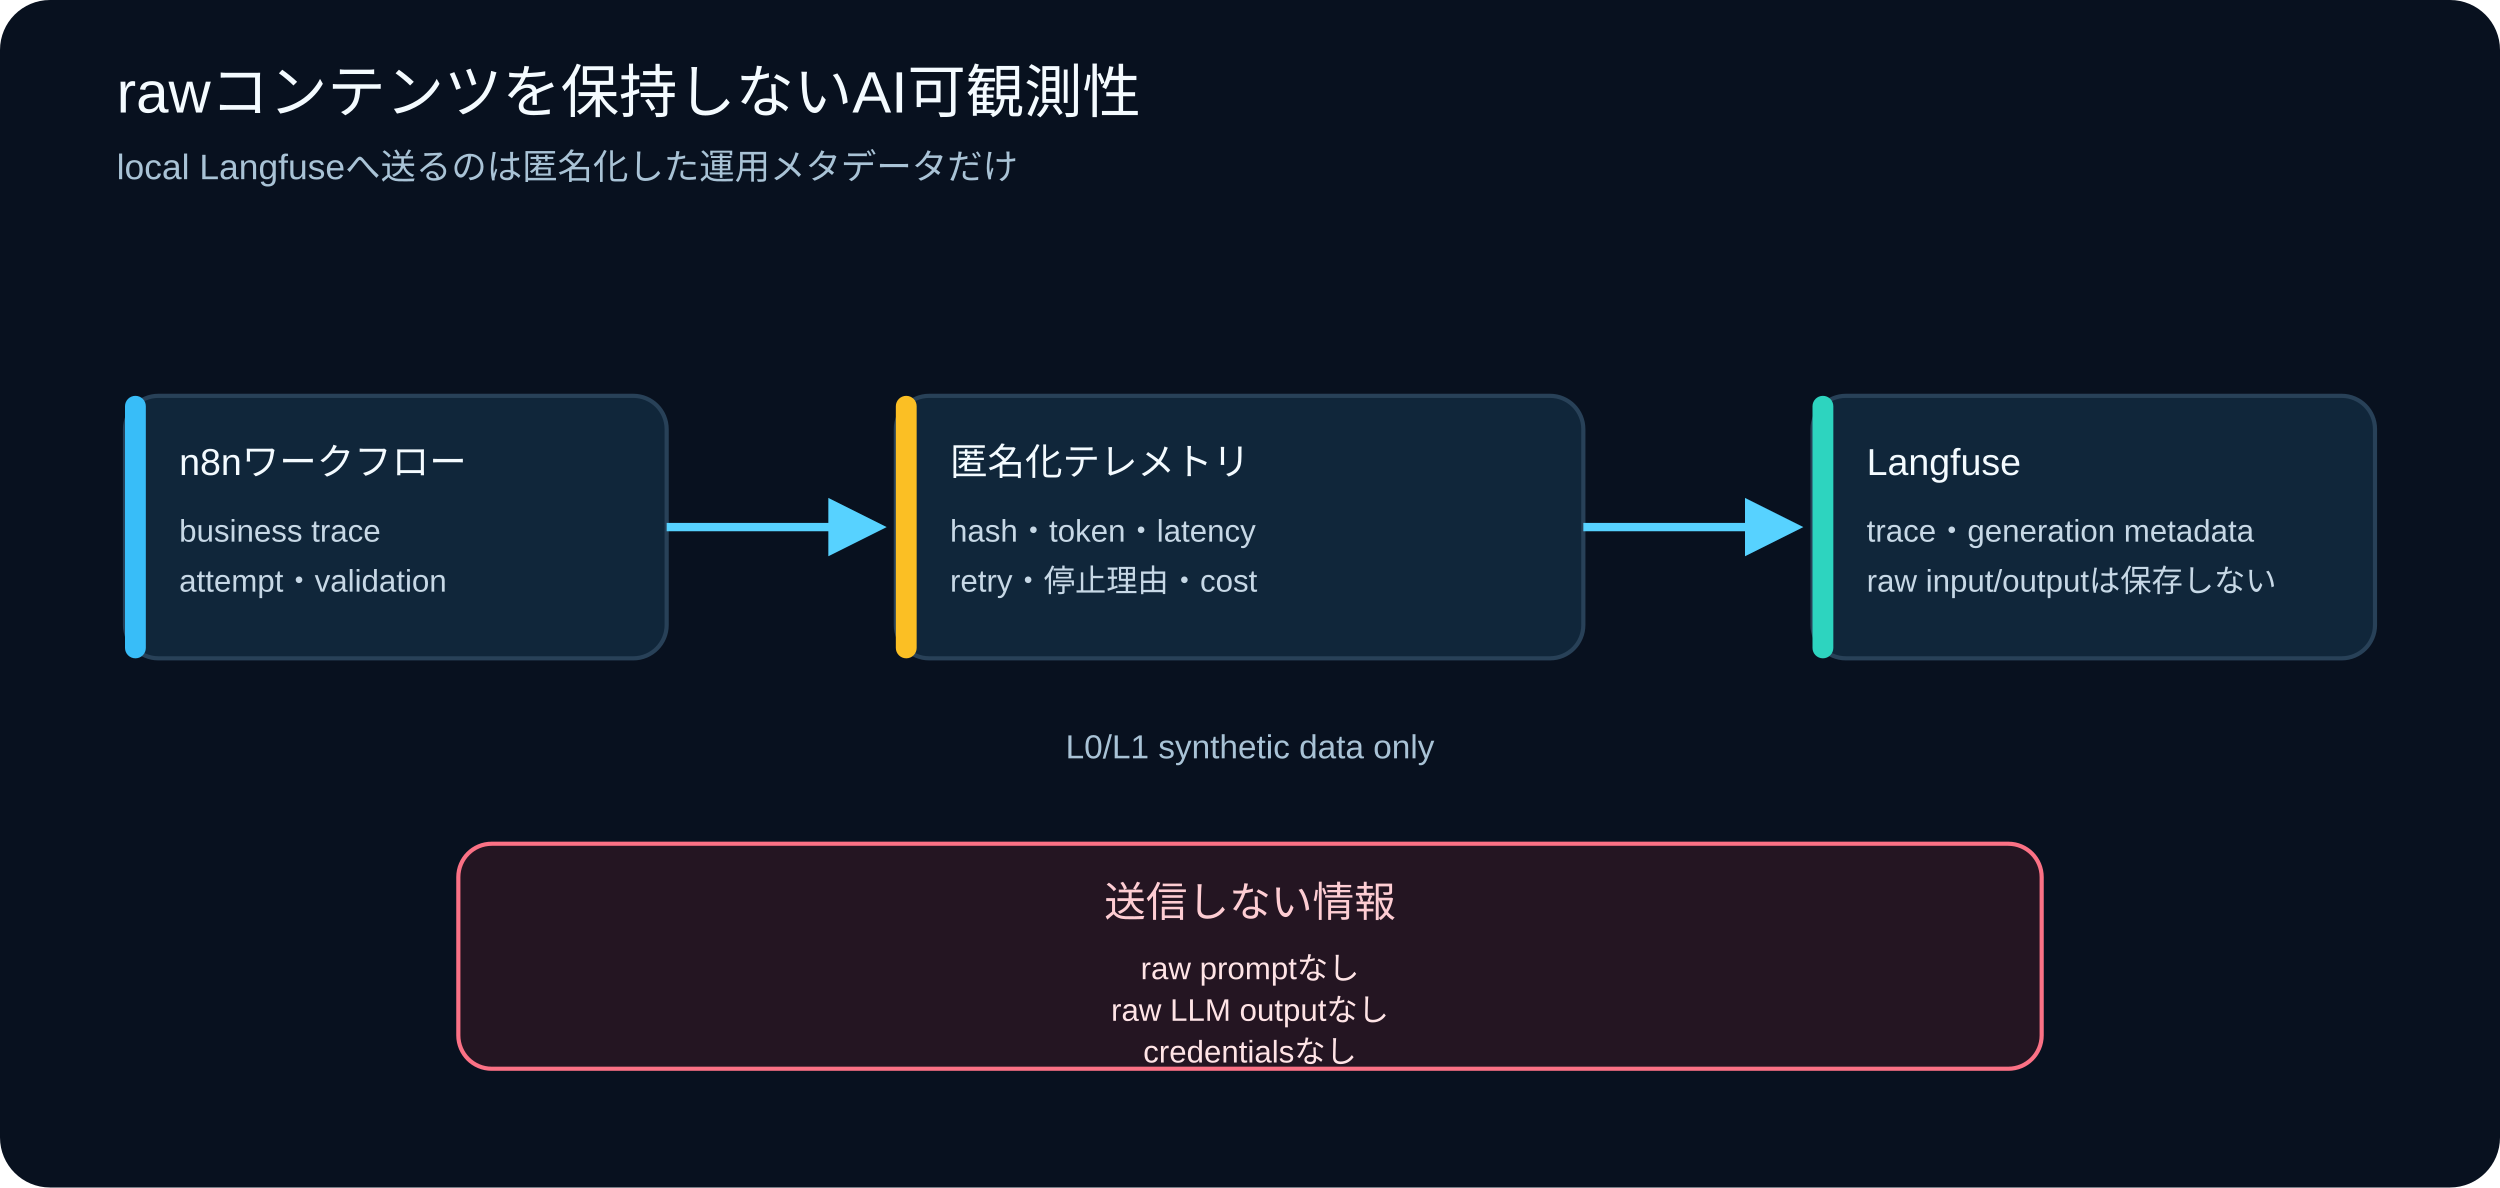
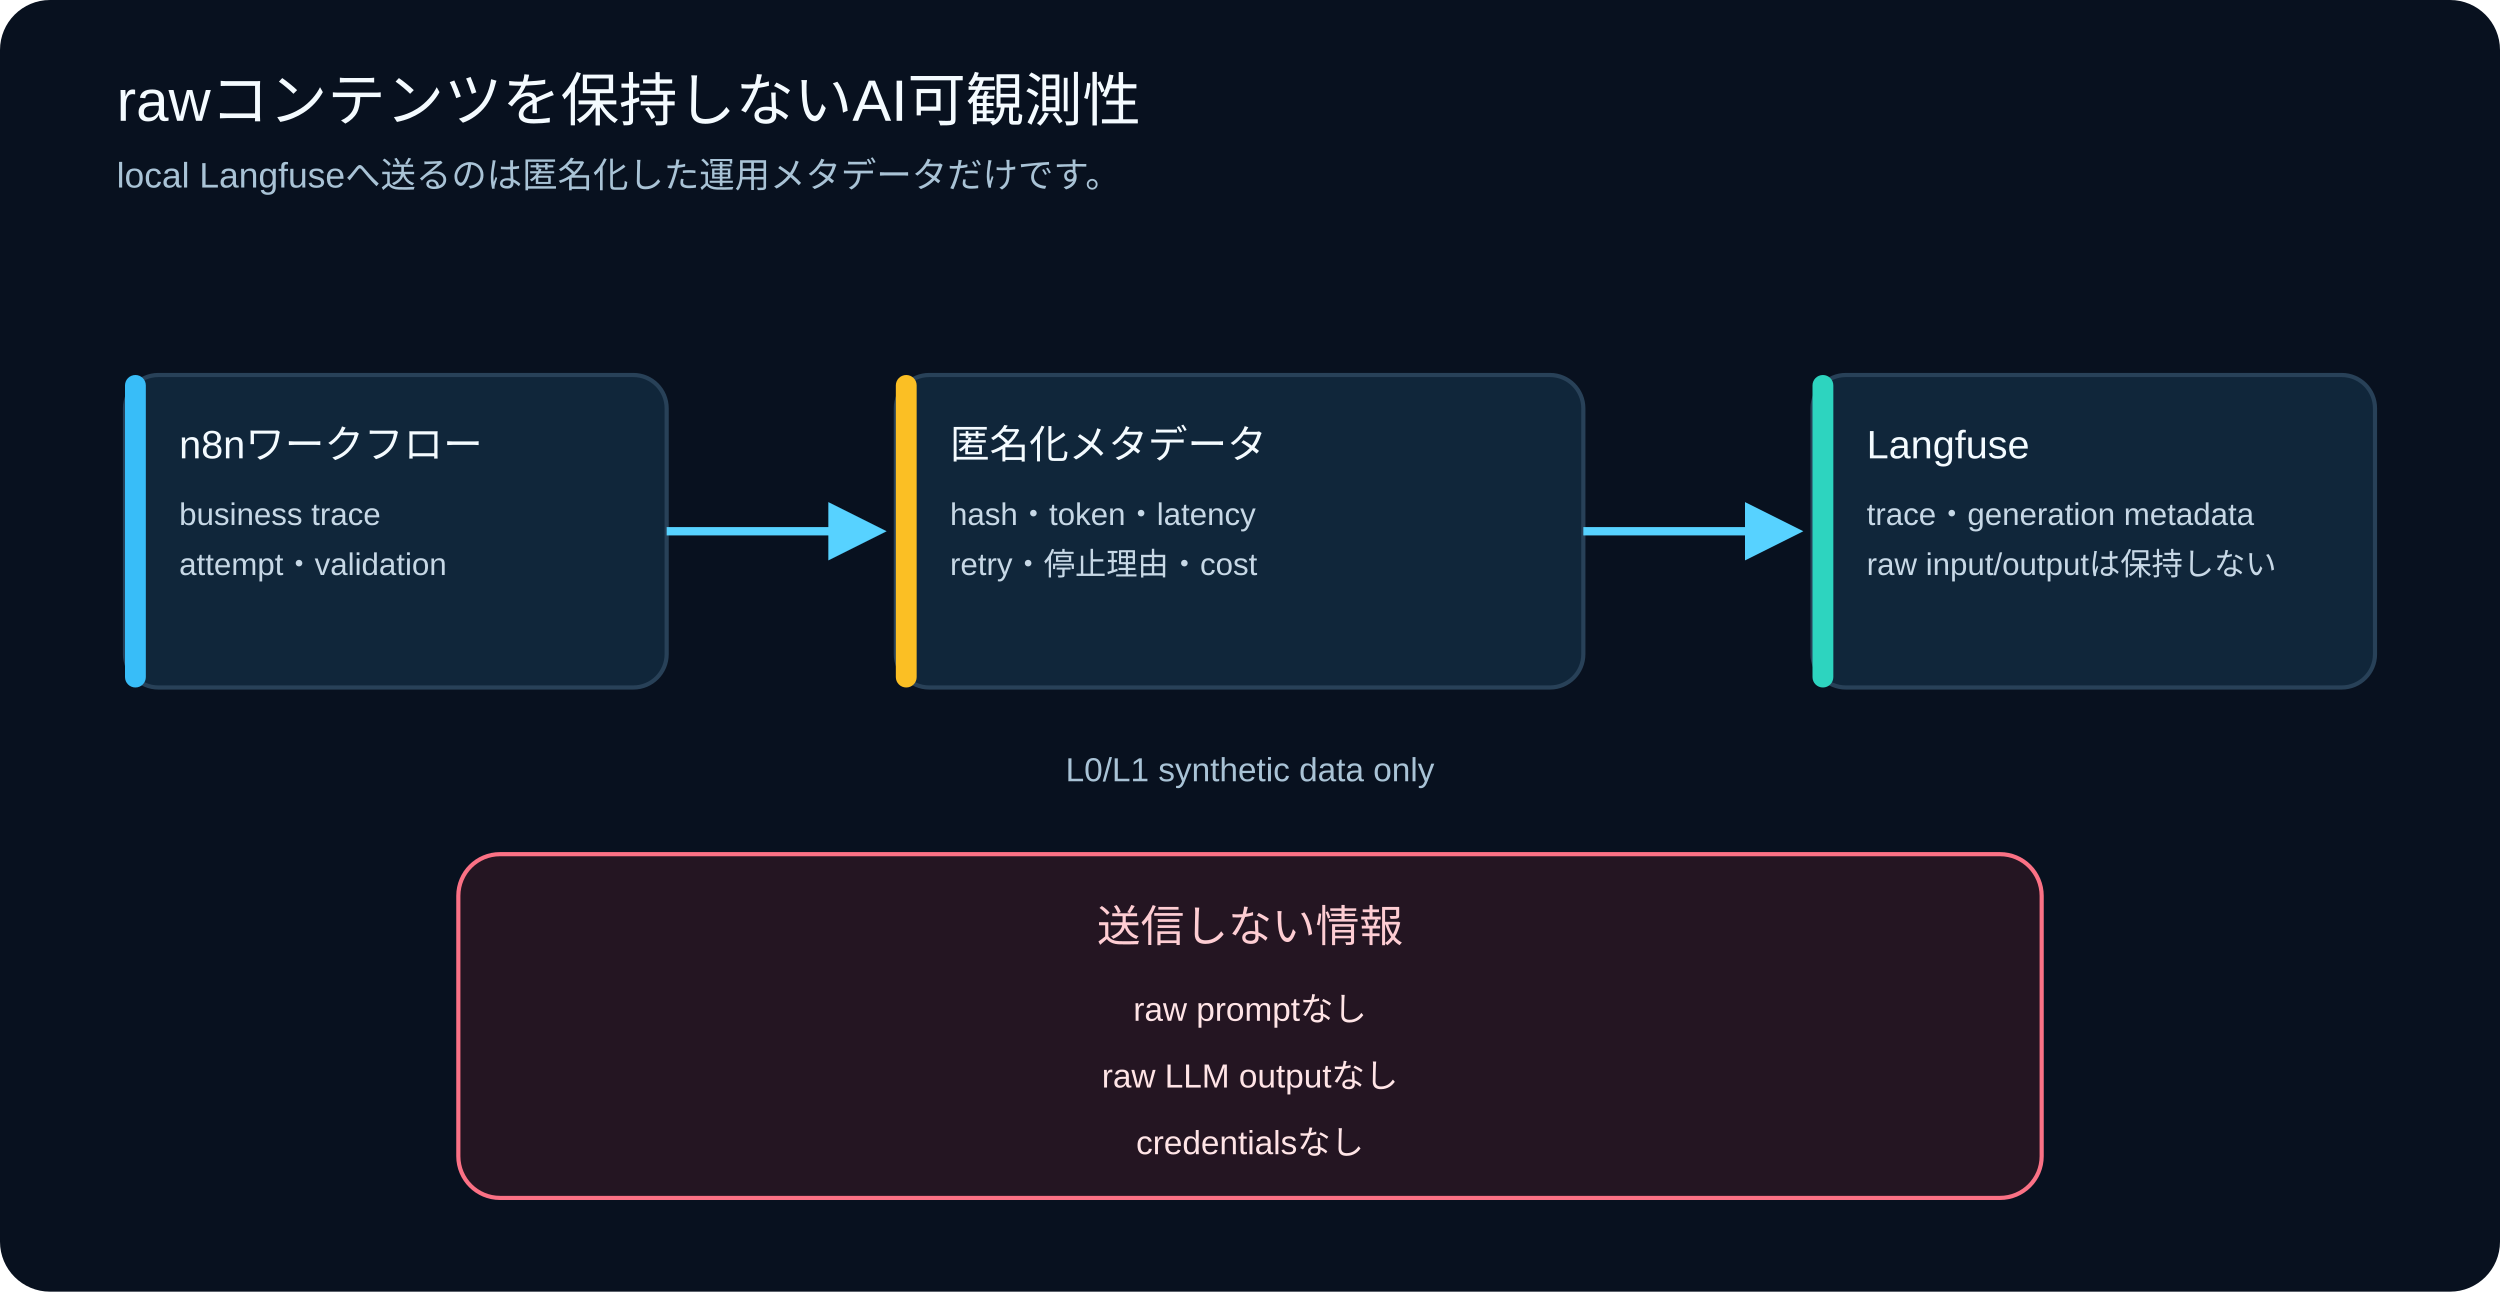
- <svg xmlns="http://www.w3.org/2000/svg" width="1200" height="570" viewBox="0 0 1200 570" role="img" aria-labelledby="title desc">
+ <svg xmlns="http://www.w3.org/2000/svg" width="1200" height="620" viewBox="0 0 1200 620" role="img" aria-labelledby="title desc">
  <defs>
    <marker id="arrow" viewBox="0 0 10 10" refX="8" refY="5" markerWidth="7" markerHeight="7" orient="auto-start-reverse">
      <path d="M 0 0 L 10 5 L 0 10 z" fill="#57d2ff" />
    </marker>
  </defs>
  <rect width="100%" height="100%" rx="24" fill="#08111f" />
-   <text x="56" y="54" font-family="Arial, Noto Sans JP, sans-serif" font-size="28" font-weight="500" fill="#f4fbff" text-anchor="start">rawコンテンツを保持しないAI可観測性</text>
-   <text x="56" y="86" font-family="Arial, Noto Sans JP, sans-serif" font-size="17" font-weight="400" fill="#a9c3d6" text-anchor="start">local Langfuseへ送るのは匿名化した運用メタデータだけ</text>
-   <rect x="60" y="190" width="260" height="126" rx="16" fill="#10263a" stroke="#284158" stroke-width="2" />
-   <rect x="60" y="190" width="10" height="126" rx="5" fill="#38bdf8" />
-   <text x="86" y="228" font-family="Arial, Noto Sans JP, sans-serif" font-size="18" font-weight="500" fill="#f4fbff" text-anchor="start">n8nワークフロー</text>
-   <text x="86" y="260" font-family="Arial, Noto Sans JP, sans-serif" font-size="15" fill="#c7d8e6" text-anchor="start">
-     <tspan x="86" dy="0">business trace</tspan>
-     <tspan x="86" dy="24">attempt・validation</tspan>
-   </text>
-   <path d="M320 253 L420 253" stroke="#57d2ff" stroke-width="4" fill="none" marker-end="url(#arrow)" />
-   <rect x="430" y="190" width="330" height="126" rx="16" fill="#10263a" stroke="#284158" stroke-width="2" />
-   <rect x="430" y="190" width="10" height="126" rx="5" fill="#fbbf24" />
-   <text x="456" y="228" font-family="Arial, Noto Sans JP, sans-serif" font-size="18" font-weight="500" fill="#f4fbff" text-anchor="start">匿名化テレメトリ</text>
-   <text x="456" y="260" font-family="Arial, Noto Sans JP, sans-serif" font-size="15" fill="#c7d8e6" text-anchor="start">
-     <tspan x="456" dy="0">hash・token・latency</tspan>
-     <tspan x="456" dy="24">retry・停止理由・cost</tspan>
-   </text>
-   <path d="M760 253 L860 253" stroke="#57d2ff" stroke-width="4" fill="none" marker-end="url(#arrow)" />
-   <rect x="870" y="190" width="270" height="126" rx="16" fill="#10263a" stroke="#284158" stroke-width="2" />
-   <rect x="870" y="190" width="10" height="126" rx="5" fill="#2dd4bf" />
-   <text x="896" y="228" font-family="Arial, Noto Sans JP, sans-serif" font-size="18" font-weight="500" fill="#f4fbff" text-anchor="start">Langfuse</text>
-   <text x="896" y="260" font-family="Arial, Noto Sans JP, sans-serif" font-size="15" fill="#c7d8e6" text-anchor="start">
-     <tspan x="896" dy="0">trace・generation metadata</tspan>
-     <tspan x="896" dy="24">raw input/outputは保存しない</tspan>
-   </text>
-   <rect x="220" y="405" width="760" height="108" rx="16" fill="#241522" stroke="#fb7185" stroke-width="2" />
-   <text x="600" y="440" font-family="Arial, Noto Sans JP, sans-serif" font-size="20" font-weight="500" fill="#fecdd3" text-anchor="middle">送信しない情報</text>
-   <text x="600" y="470" font-family="Arial, Noto Sans JP, sans-serif" font-size="15" font-weight="400" fill="#ffe4e6" text-anchor="middle">raw promptなし</text>
-   <text x="600" y="490" font-family="Arial, Noto Sans JP, sans-serif" font-size="15" font-weight="400" fill="#ffe4e6" text-anchor="middle">raw LLM outputなし</text>
-   <text x="600" y="510" font-family="Arial, Noto Sans JP, sans-serif" font-size="15" font-weight="400" fill="#ffe4e6" text-anchor="middle">credentialsなし</text>
-   <text x="600" y="364" font-family="Arial, Noto Sans JP, sans-serif" font-size="16" font-weight="400" fill="#a9c3d6" text-anchor="middle">L0/L1 synthetic data only</text>
+   <text x="56" y="58" font-family="Arial, 'Noto Sans JP', sans-serif" font-size="28" font-weight="500" fill="#f4fbff" text-anchor="start">rawコンテンツを保持しないAI可観測性</text>
+   <text x="56" y="90" font-family="Arial, 'Noto Sans JP', sans-serif" font-size="17" font-weight="400" fill="#a9c3d6" text-anchor="start">local Langfuseへ送るのは匿名化した運用メタデータだけです。</text>
+   <rect x="60" y="180" width="260" height="150" rx="16" fill="#10263a" stroke="#284158" stroke-width="2" />
+   <rect x="60" y="180" width="10" height="150" rx="5" fill="#38bdf8" />
+   <text x="86" y="220" font-family="Arial, 'Noto Sans JP', sans-serif" font-size="19" font-weight="500" fill="#f4fbff" text-anchor="start">n8nワークフロー</text>
+   <text x="86" y="252" font-family="Arial, 'Noto Sans JP', sans-serif" font-size="15" font-weight="400" fill="#c7d8e6" text-anchor="start">business trace</text>
+   <text x="86" y="276" font-family="Arial, 'Noto Sans JP', sans-serif" font-size="15" font-weight="400" fill="#c7d8e6" text-anchor="start">attempt・validation</text>
+   <path d="M320 255 L420 255" stroke="#57d2ff" stroke-width="4" fill="none" marker-end="url(#arrow)" />
+   <rect x="430" y="180" width="330" height="150" rx="16" fill="#10263a" stroke="#284158" stroke-width="2" />
+   <rect x="430" y="180" width="10" height="150" rx="5" fill="#fbbf24" />
+   <text x="456" y="220" font-family="Arial, 'Noto Sans JP', sans-serif" font-size="19" font-weight="500" fill="#f4fbff" text-anchor="start">匿名化メタデータ</text>
+   <text x="456" y="252" font-family="Arial, 'Noto Sans JP', sans-serif" font-size="15" font-weight="400" fill="#c7d8e6" text-anchor="start">hash・token・latency</text>
+   <text x="456" y="276" font-family="Arial, 'Noto Sans JP', sans-serif" font-size="15" font-weight="400" fill="#c7d8e6" text-anchor="start">retry・停止理由・cost</text>
+   <path d="M760 255 L860 255" stroke="#57d2ff" stroke-width="4" fill="none" marker-end="url(#arrow)" />
+   <rect x="870" y="180" width="270" height="150" rx="16" fill="#10263a" stroke="#284158" stroke-width="2" />
+   <rect x="870" y="180" width="10" height="150" rx="5" fill="#2dd4bf" />
+   <text x="896" y="220" font-family="Arial, 'Noto Sans JP', sans-serif" font-size="19" font-weight="500" fill="#f4fbff" text-anchor="start">Langfuse</text>
+   <text x="896" y="252" font-family="Arial, 'Noto Sans JP', sans-serif" font-size="15" font-weight="400" fill="#c7d8e6" text-anchor="start">trace・generation metadata</text>
+   <text x="896" y="276" font-family="Arial, 'Noto Sans JP', sans-serif" font-size="15" font-weight="400" fill="#c7d8e6" text-anchor="start">raw input/outputは保持しない</text>
+   <text x="600" y="375" font-family="Arial, 'Noto Sans JP', sans-serif" font-size="16" font-weight="400" fill="#a9c3d6" text-anchor="middle">L0/L1 synthetic data only</text>
+   <rect x="220" y="410" width="760" height="165" rx="20" fill="#241522" stroke="#fb7185" stroke-width="2" />
+   <text x="600" y="452" font-family="Arial, 'Noto Sans JP', sans-serif" font-size="21" font-weight="500" fill="#fecdd3" text-anchor="middle">送信しない情報</text>
+   <text x="600" y="490" font-family="Arial, 'Noto Sans JP', sans-serif" font-size="16" font-weight="400" fill="#ffe4e6" text-anchor="middle">raw promptなし</text>
+   <text x="600" y="522" font-family="Arial, 'Noto Sans JP', sans-serif" font-size="16" font-weight="400" fill="#ffe4e6" text-anchor="middle">raw LLM outputなし</text>
+   <text x="600" y="554" font-family="Arial, 'Noto Sans JP', sans-serif" font-size="16" font-weight="400" fill="#ffe4e6" text-anchor="middle">credentialsなし</text>
</svg>
